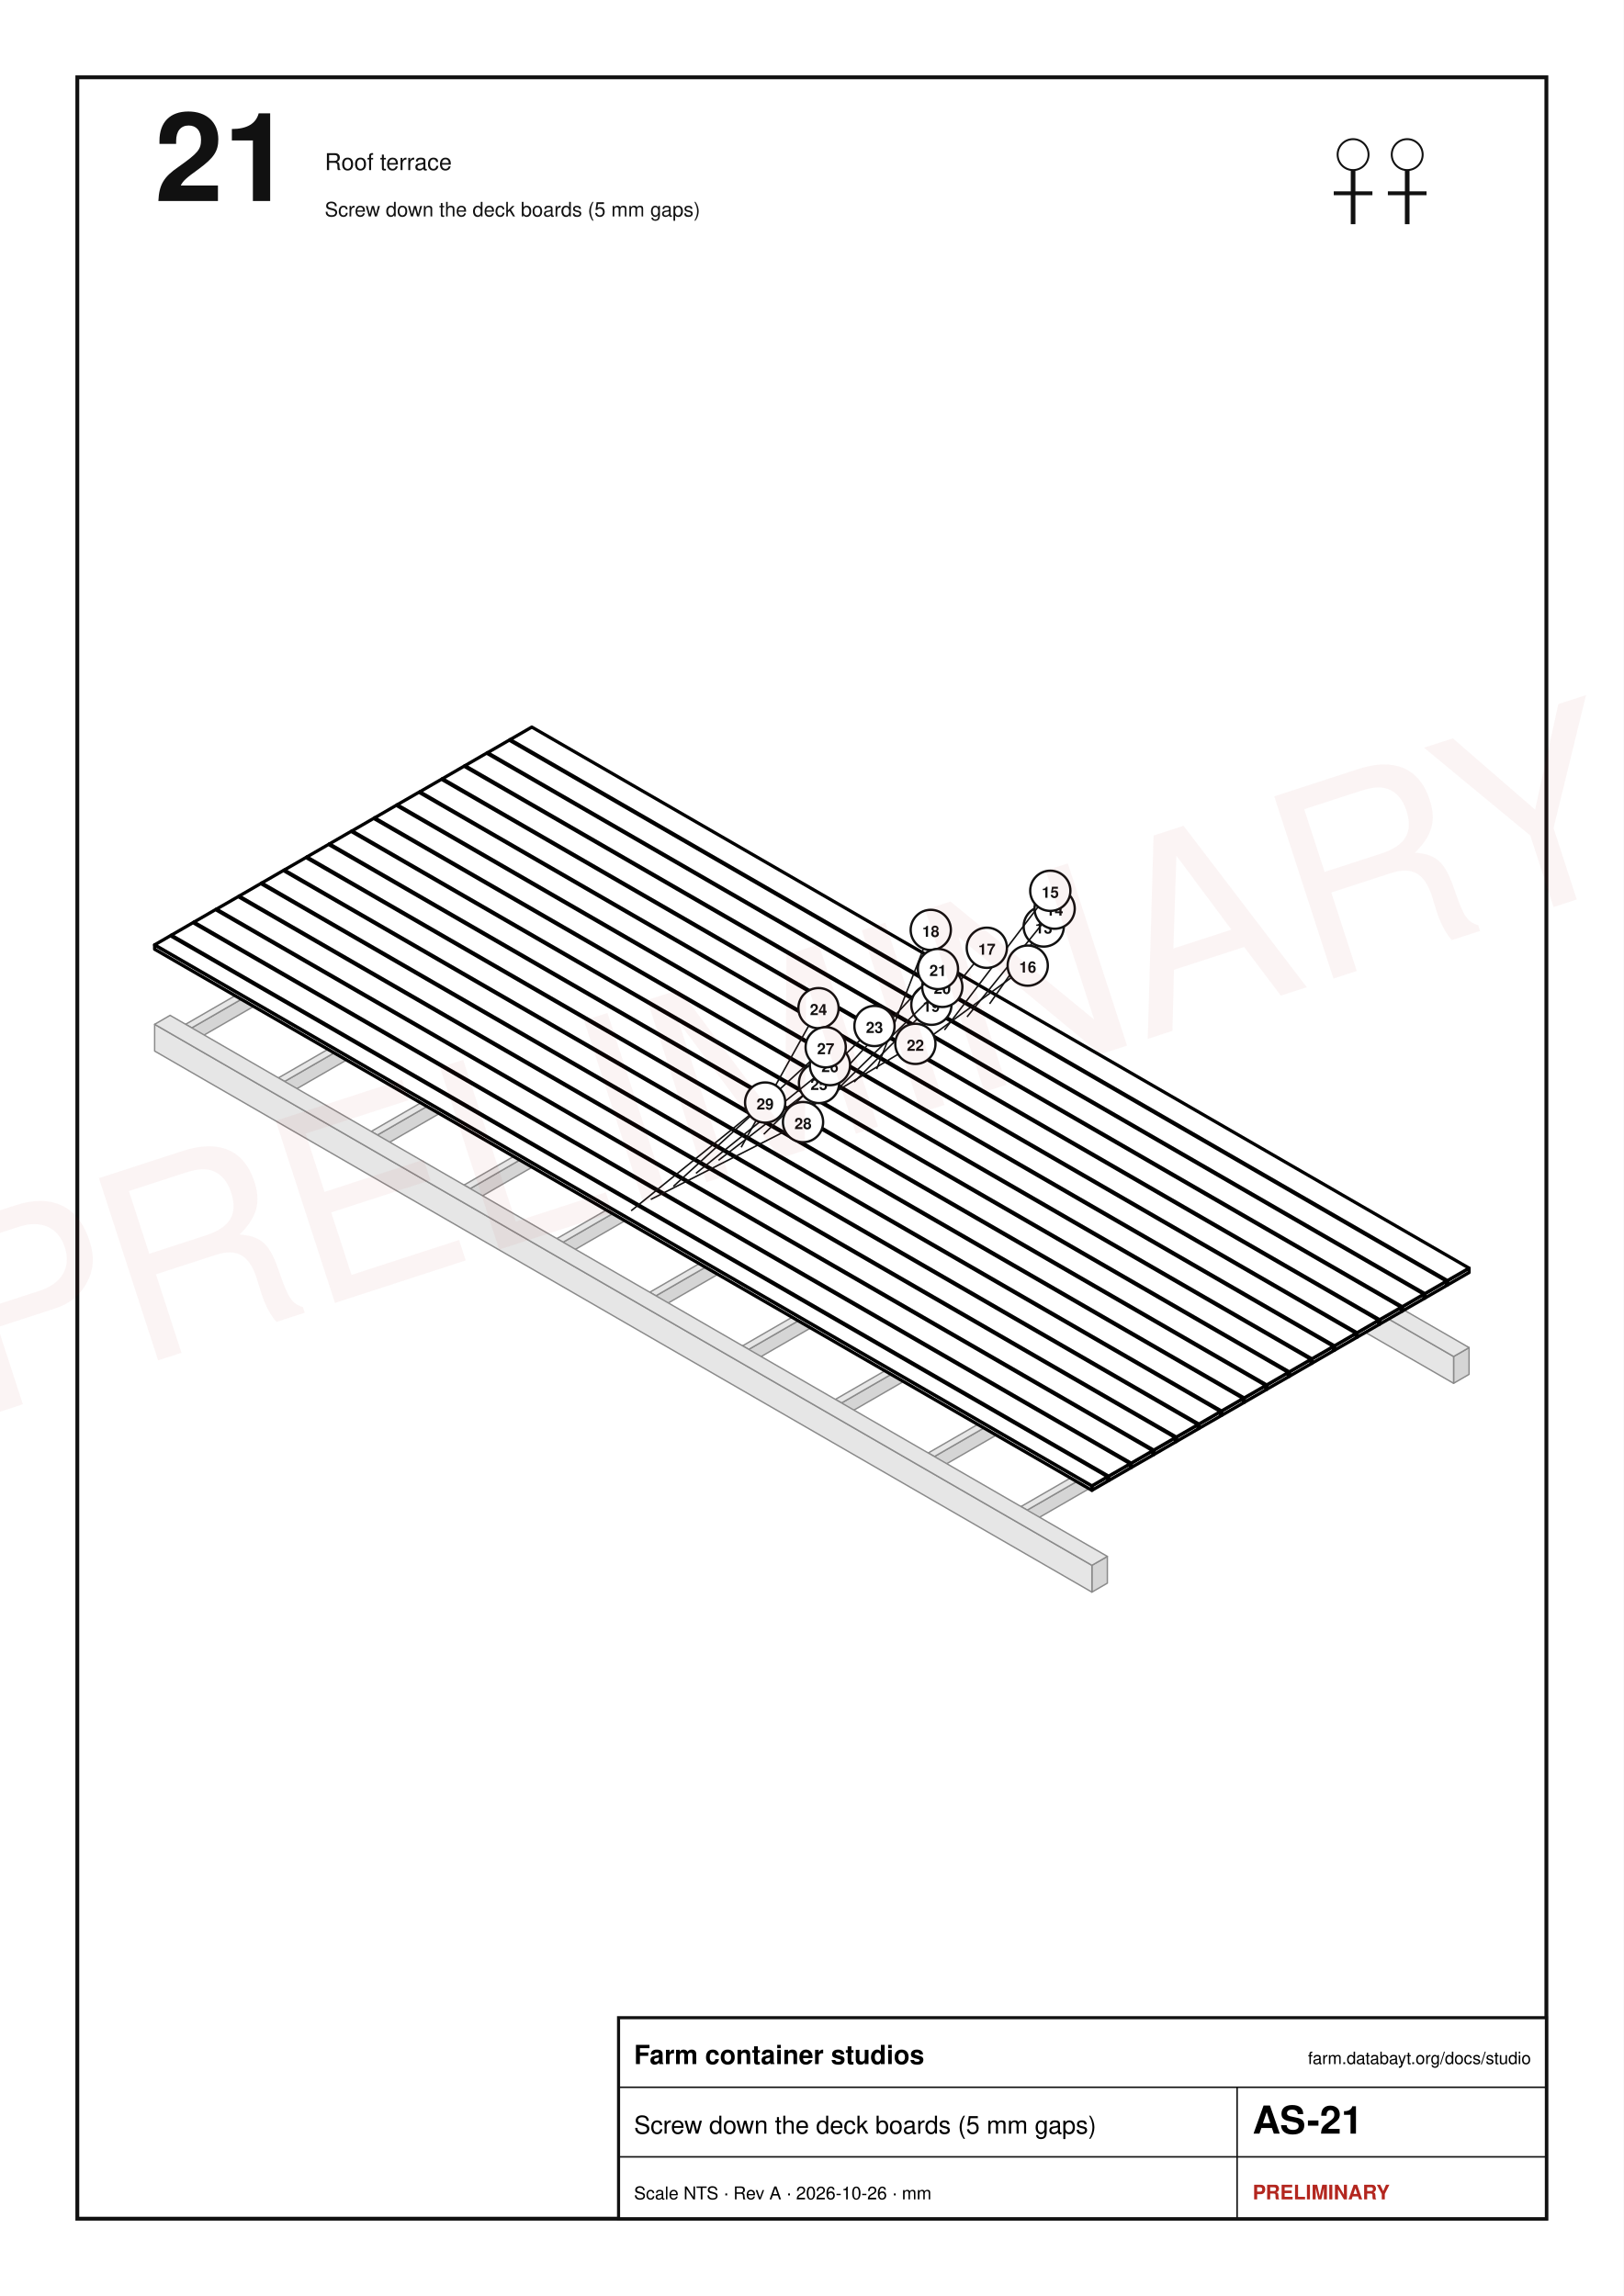
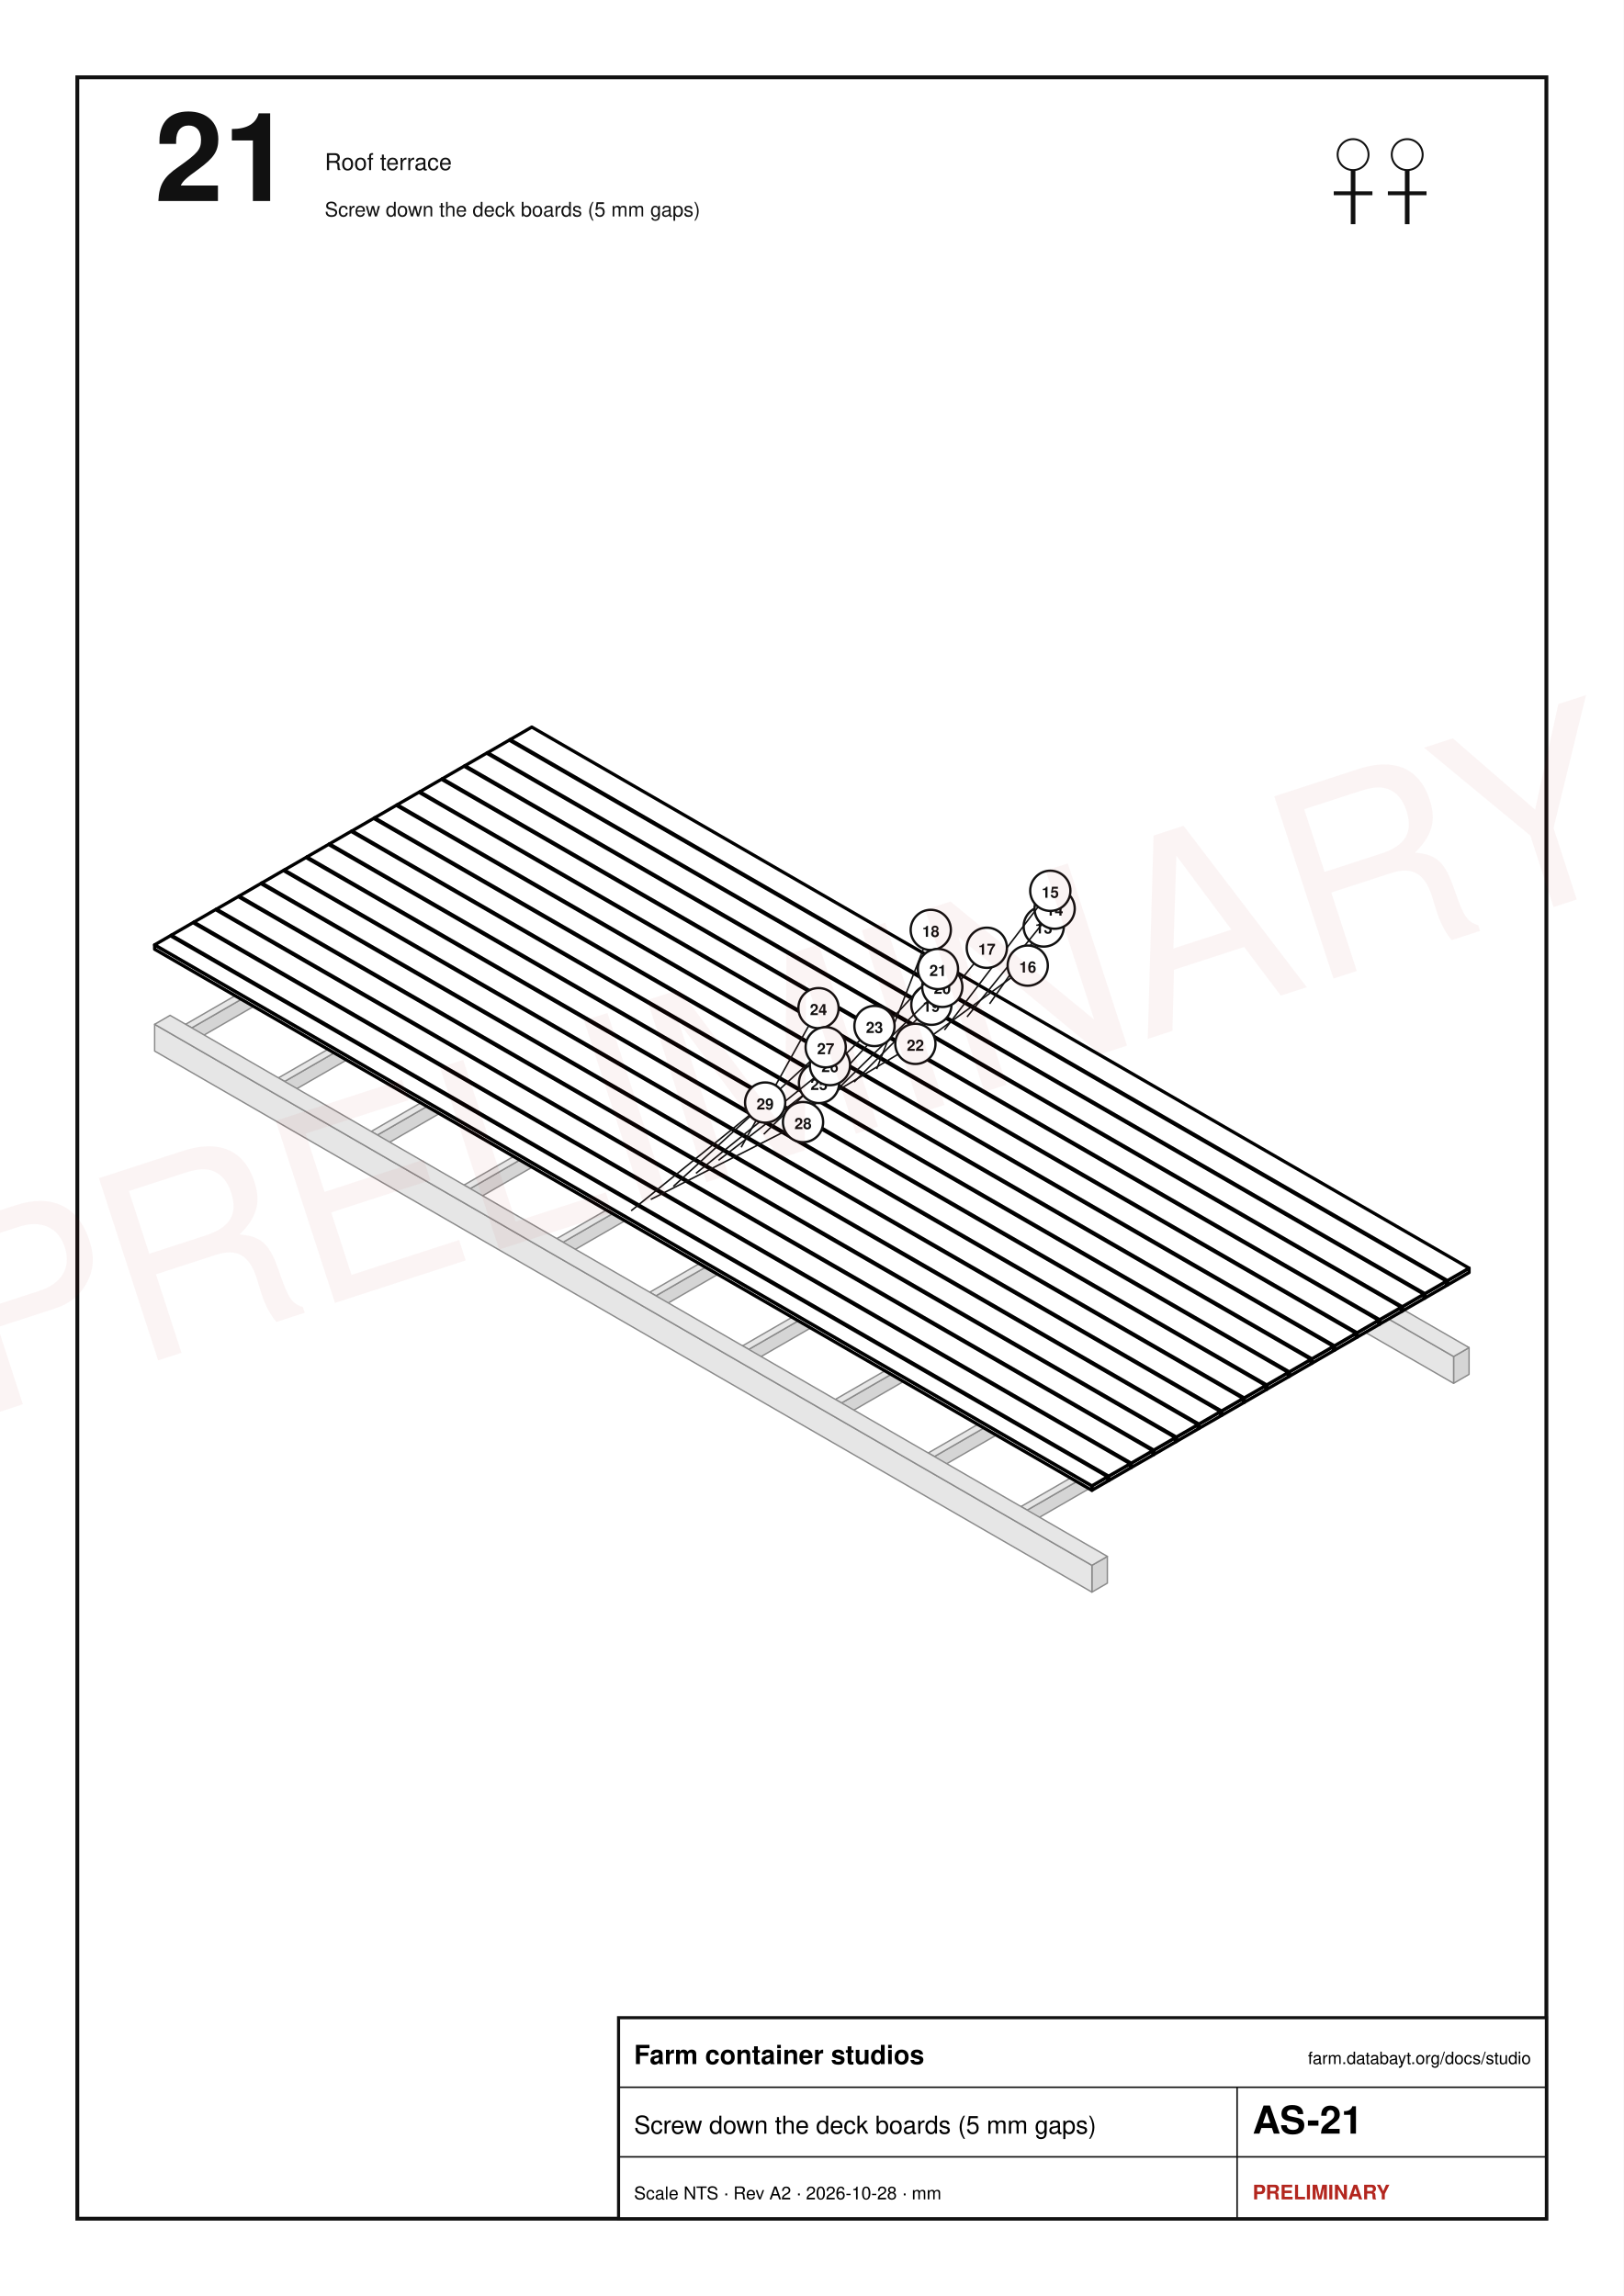
<svg xmlns="http://www.w3.org/2000/svg" width="210mm" height="297mm" viewBox="0 0 210 297" font-family="Helvetica, Arial, sans-serif">
  <rect x="0" y="0" width="210" height="297" fill="#fff" />
  <rect x="10" y="10" width="190" height="277" fill="none" stroke="#111" stroke-width="0.5" />
  <text x="20" y="26" font-size="16" text-anchor="start" font-weight="bold" fill="#111">21</text>
  <text x="42" y="22" font-size="3" text-anchor="start" font-weight="normal" fill="#111">Roof terrace</text>
  <text x="42" y="28" font-size="2.6" text-anchor="start" font-weight="normal" fill="#111">Screw down the deck boards (5 mm gaps)</text>
  <circle cx="175" cy="20" r="2" fill="none" stroke="#111" stroke-width="0.25" />
  <line x1="175" y1="22" x2="175" y2="29" stroke="#111" stroke-width="0.6" />
  <line x1="172.5" y1="25" x2="177.5" y2="25" stroke="#111" stroke-width="0.5" />
  <circle cx="182" cy="20" r="2" fill="none" stroke="#111" stroke-width="0.25" />
  <line x1="182" y1="22" x2="182" y2="29" stroke="#111" stroke-width="0.6" />
  <line x1="179.5" y1="25" x2="184.5" y2="25" stroke="#111" stroke-width="0.5" />
  <polygon points="190,177.78 188,178.94 188,175.47 190,174.32" fill="#d5d5d5" stroke="#8a8a8a" stroke-width="0.18" stroke-linejoin="round" />
  <polygon points="66.78,108.95 188,178.94 188,175.47 66.78,105.49" fill="#e6e6e6" stroke="#8a8a8a" stroke-width="0.18" stroke-linejoin="round" />
  <polygon points="68.78,104.33 190,174.32 188,175.47 66.78,105.49" fill="#e6e6e6" stroke="#8a8a8a" stroke-width="0.18" stroke-linejoin="round" />
  <polygon points="69.58,108.95 24.8,134.81 24.8,132.96 69.58,107.11" fill="#d5d5d5" stroke="#8a8a8a" stroke-width="0.18" stroke-linejoin="round" />
  <polygon points="24,134.35 24.8,134.81 24.8,132.96 24,132.5" fill="#e6e6e6" stroke="#8a8a8a" stroke-width="0.18" stroke-linejoin="round" />
  <polygon points="68.78,106.64 69.58,107.11 24.8,132.96 24,132.5" fill="#e6e6e6" stroke="#8a8a8a" stroke-width="0.18" stroke-linejoin="round" />
  <polygon points="81.59,115.89 36.81,141.74 36.81,139.89 81.59,114.04" fill="#d5d5d5" stroke="#8a8a8a" stroke-width="0.18" stroke-linejoin="round" />
  <polygon points="36.01,141.28 36.81,141.74 36.81,139.89 36.01,139.43" fill="#e6e6e6" stroke="#8a8a8a" stroke-width="0.18" stroke-linejoin="round" />
  <polygon points="80.79,113.58 81.59,114.04 36.81,139.89 36.01,139.43" fill="#e6e6e6" stroke="#8a8a8a" stroke-width="0.18" stroke-linejoin="round" />
  <polygon points="93.59,122.82 48.81,148.67 48.81,146.82 93.59,120.97" fill="#d5d5d5" stroke="#8a8a8a" stroke-width="0.18" stroke-linejoin="round" />
  <polygon points="48.01,148.21 48.81,148.67 48.81,146.82 48.01,146.36" fill="#e6e6e6" stroke="#8a8a8a" stroke-width="0.18" stroke-linejoin="round" />
  <polygon points="92.79,120.51 93.59,120.97 48.81,146.82 48.01,146.36" fill="#e6e6e6" stroke="#8a8a8a" stroke-width="0.18" stroke-linejoin="round" />
  <polygon points="105.6,129.75 60.82,155.6 60.82,153.75 105.6,127.9" fill="#d5d5d5" stroke="#8a8a8a" stroke-width="0.18" stroke-linejoin="round" />
  <polygon points="60.02,155.14 60.82,155.6 60.82,153.75 60.02,153.29" fill="#e6e6e6" stroke="#8a8a8a" stroke-width="0.18" stroke-linejoin="round" />
  <polygon points="104.8,127.44 105.6,127.9 60.82,153.75 60.02,153.29" fill="#e6e6e6" stroke="#8a8a8a" stroke-width="0.18" stroke-linejoin="round" />
  <polygon points="117.61,136.68 72.82,162.53 72.82,160.69 117.61,134.83" fill="#d5d5d5" stroke="#8a8a8a" stroke-width="0.18" stroke-linejoin="round" />
  <polygon points="72.02,162.07 72.82,162.53 72.82,160.69 72.02,160.22" fill="#e6e6e6" stroke="#8a8a8a" stroke-width="0.18" stroke-linejoin="round" />
  <polygon points="116.81,134.37 117.61,134.83 72.82,160.69 72.02,160.22" fill="#e6e6e6" stroke="#8a8a8a" stroke-width="0.18" stroke-linejoin="round" />
  <polygon points="129.61,143.61 84.83,169.47 84.83,167.62 129.61,141.76" fill="#d5d5d5" stroke="#8a8a8a" stroke-width="0.18" stroke-linejoin="round" />
  <polygon points="84.03,169 84.83,169.47 84.83,167.62 84.03,167.16" fill="#e6e6e6" stroke="#8a8a8a" stroke-width="0.18" stroke-linejoin="round" />
  <polygon points="128.81,141.3 129.61,141.76 84.83,167.62 84.03,167.16" fill="#e6e6e6" stroke="#8a8a8a" stroke-width="0.18" stroke-linejoin="round" />
  <polygon points="141.62,150.54 96.84,176.4 96.84,174.55 141.62,148.69" fill="#d5d5d5" stroke="#8a8a8a" stroke-width="0.18" stroke-linejoin="round" />
  <polygon points="96.04,175.94 96.84,176.4 96.84,174.55 96.04,174.09" fill="#e6e6e6" stroke="#8a8a8a" stroke-width="0.18" stroke-linejoin="round" />
  <polygon points="140.82,148.23 141.62,148.69 96.84,174.55 96.04,174.09" fill="#e6e6e6" stroke="#8a8a8a" stroke-width="0.18" stroke-linejoin="round" />
  <polygon points="153.62,157.47 108.84,183.33 108.84,181.48 153.62,155.63" fill="#d5d5d5" stroke="#8a8a8a" stroke-width="0.18" stroke-linejoin="round" />
  <polygon points="108.04,182.87 108.84,183.33 108.84,181.48 108.04,181.02" fill="#e6e6e6" stroke="#8a8a8a" stroke-width="0.18" stroke-linejoin="round" />
  <polygon points="152.82,155.16 153.62,155.63 108.84,181.48 108.04,181.02" fill="#e6e6e6" stroke="#8a8a8a" stroke-width="0.18" stroke-linejoin="round" />
  <polygon points="165.63,164.41 120.85,190.26 120.85,188.41 165.63,162.56" fill="#d5d5d5" stroke="#8a8a8a" stroke-width="0.18" stroke-linejoin="round" />
  <polygon points="120.05,189.8 120.85,190.26 120.85,188.41 120.05,187.95" fill="#e6e6e6" stroke="#8a8a8a" stroke-width="0.18" stroke-linejoin="round" />
  <polygon points="164.83,162.1 165.63,162.56 120.85,188.41 120.05,187.95" fill="#e6e6e6" stroke="#8a8a8a" stroke-width="0.18" stroke-linejoin="round" />
  <polygon points="190,164.61 187.2,166.23 187.2,165.65 190,164.04" fill="#ededed" stroke="#000" stroke-width="0.42" stroke-linejoin="round" />
  <polygon points="65.98,96.25 187.2,166.23 187.2,165.65 65.98,95.67" fill="#ffffff" stroke="#000" stroke-width="0.42" stroke-linejoin="round" />
  <polygon points="68.78,94.05 190,164.04 187.2,165.65 65.98,95.67" fill="#ffffff" stroke="#000" stroke-width="0.42" stroke-linejoin="round" />
  <polygon points="187.08,166.3 184.28,167.92 184.28,167.34 187.08,165.72" fill="#ededed" stroke="#000" stroke-width="0.42" stroke-linejoin="round" />
  <polygon points="63.06,97.93 184.28,167.92 184.28,167.34 63.06,97.36" fill="#ffffff" stroke="#000" stroke-width="0.42" stroke-linejoin="round" />
  <polygon points="65.86,95.74 187.08,165.72 184.28,167.34 63.06,97.36" fill="#ffffff" stroke="#000" stroke-width="0.42" stroke-linejoin="round" />
  <polygon points="177.63,171.34 132.85,197.19 132.85,195.34 177.63,169.49" fill="#d5d5d5" stroke="#8a8a8a" stroke-width="0.18" stroke-linejoin="round" />
  <polygon points="132.05,196.73 132.85,197.19 132.85,195.34 132.05,194.88" fill="#e6e6e6" stroke="#8a8a8a" stroke-width="0.18" stroke-linejoin="round" />
  <polygon points="176.83,169.03 177.63,169.49 132.85,195.34 132.05,194.88" fill="#e6e6e6" stroke="#8a8a8a" stroke-width="0.18" stroke-linejoin="round" />
  <polygon points="184.16,167.99 181.36,169.6 181.36,169.03 184.16,167.41" fill="#ededed" stroke="#000" stroke-width="0.42" stroke-linejoin="round" />
  <polygon points="60.14,99.62 181.36,169.6 181.36,169.03 60.14,99.04" fill="#ffffff" stroke="#000" stroke-width="0.42" stroke-linejoin="round" />
  <polygon points="62.94,97.42 184.16,167.41 181.36,169.03 60.14,99.04" fill="#ffffff" stroke="#000" stroke-width="0.42" stroke-linejoin="round" />
  <polygon points="181.24,169.67 178.43,171.29 178.43,170.71 181.24,169.1" fill="#ededed" stroke="#000" stroke-width="0.42" stroke-linejoin="round" />
  <polygon points="57.22,101.31 178.43,171.29 178.43,170.71 57.22,100.73" fill="#ffffff" stroke="#000" stroke-width="0.42" stroke-linejoin="round" />
  <polygon points="60.02,99.11 181.24,169.1 178.43,170.71 57.22,100.73" fill="#ffffff" stroke="#000" stroke-width="0.42" stroke-linejoin="round" />
  <polygon points="178.31,171.36 175.51,172.98 175.51,172.4 178.31,170.78" fill="#ededed" stroke="#000" stroke-width="0.42" stroke-linejoin="round" />
  <polygon points="54.3,102.99 175.51,172.98 175.51,172.4 54.3,102.42" fill="#ffffff" stroke="#000" stroke-width="0.42" stroke-linejoin="round" />
  <polygon points="57.1,100.8 178.31,170.78 175.51,172.4 54.3,102.42" fill="#ffffff" stroke="#000" stroke-width="0.42" stroke-linejoin="round" />
  <polygon points="175.39,173.05 172.59,174.66 172.59,174.09 175.39,172.47" fill="#ededed" stroke="#000" stroke-width="0.42" stroke-linejoin="round" />
  <polygon points="51.37,104.68 172.59,174.66 172.59,174.09 51.37,104.1" fill="#ffffff" stroke="#000" stroke-width="0.42" stroke-linejoin="round" />
  <polygon points="54.18,102.48 175.39,172.47 172.59,174.09 51.37,104.1" fill="#ffffff" stroke="#000" stroke-width="0.42" stroke-linejoin="round" />
  <polygon points="172.47,174.73 169.67,176.35 169.67,175.77 172.47,174.16" fill="#ededed" stroke="#000" stroke-width="0.42" stroke-linejoin="round" />
  <polygon points="48.45,106.37 169.67,176.35 169.67,175.77 48.45,105.79" fill="#ffffff" stroke="#000" stroke-width="0.42" stroke-linejoin="round" />
  <polygon points="51.25,104.17 172.47,174.16 169.67,175.77 48.45,105.79" fill="#ffffff" stroke="#000" stroke-width="0.42" stroke-linejoin="round" />
  <polygon points="169.55,176.42 166.75,178.04 166.75,177.46 169.55,175.84" fill="#ededed" stroke="#000" stroke-width="0.42" stroke-linejoin="round" />
  <polygon points="45.53,108.05 166.75,178.04 166.75,177.46 45.53,107.48" fill="#ffffff" stroke="#000" stroke-width="0.42" stroke-linejoin="round" />
  <polygon points="48.33,105.86 169.55,175.84 166.75,177.46 45.53,107.48" fill="#ffffff" stroke="#000" stroke-width="0.42" stroke-linejoin="round" />
  <polygon points="166.63,178.11 163.83,179.72 163.83,179.15 166.63,177.53" fill="#ededed" stroke="#000" stroke-width="0.42" stroke-linejoin="round" />
  <polygon points="42.61,109.74 163.83,179.72 163.83,179.15 42.61,109.16" fill="#ffffff" stroke="#000" stroke-width="0.42" stroke-linejoin="round" />
  <polygon points="45.41,107.54 166.63,177.53 163.83,179.15 42.61,109.16" fill="#ffffff" stroke="#000" stroke-width="0.42" stroke-linejoin="round" />
  <polygon points="163.71,179.79 160.91,181.41 160.91,180.83 163.71,179.22" fill="#ededed" stroke="#000" stroke-width="0.42" stroke-linejoin="round" />
  <polygon points="39.69,111.43 160.91,181.41 160.91,180.83 39.69,110.85" fill="#ffffff" stroke="#000" stroke-width="0.42" stroke-linejoin="round" />
  <polygon points="42.49,109.23 163.71,179.22 160.91,180.83 39.69,110.85" fill="#ffffff" stroke="#000" stroke-width="0.42" stroke-linejoin="round" />
  <polygon points="160.79,181.48 157.98,183.1 157.98,182.52 160.79,180.9" fill="#ededed" stroke="#000" stroke-width="0.42" stroke-linejoin="round" />
  <polygon points="36.77,113.11 157.98,183.1 157.98,182.52 36.77,112.54" fill="#ffffff" stroke="#000" stroke-width="0.42" stroke-linejoin="round" />
  <polygon points="39.57,110.92 160.79,180.9 157.98,182.52 36.77,112.54" fill="#ffffff" stroke="#000" stroke-width="0.42" stroke-linejoin="round" />
  <polygon points="157.86,183.17 155.06,184.78 155.06,184.21 157.86,182.59" fill="#ededed" stroke="#000" stroke-width="0.42" stroke-linejoin="round" />
  <polygon points="33.85,114.8 155.06,184.78 155.06,184.21 33.85,114.22" fill="#ffffff" stroke="#000" stroke-width="0.42" stroke-linejoin="round" />
  <polygon points="36.65,112.6 157.86,182.59 155.06,184.21 33.85,114.22" fill="#ffffff" stroke="#000" stroke-width="0.42" stroke-linejoin="round" />
  <polygon points="154.94,184.85 152.14,186.47 152.14,185.89 154.94,184.28" fill="#ededed" stroke="#000" stroke-width="0.42" stroke-linejoin="round" />
  <polygon points="30.93,116.49 152.14,186.47 152.14,185.89 30.93,115.91" fill="#ffffff" stroke="#000" stroke-width="0.42" stroke-linejoin="round" />
  <polygon points="33.73,114.29 154.94,184.28 152.14,185.89 30.93,115.91" fill="#ffffff" stroke="#000" stroke-width="0.42" stroke-linejoin="round" />
  <polygon points="152.02,186.54 149.22,188.16 149.22,187.58 152.02,185.96" fill="#ededed" stroke="#000" stroke-width="0.42" stroke-linejoin="round" />
  <polygon points="28,118.17 149.22,188.16 149.22,187.58 28,117.6" fill="#ffffff" stroke="#000" stroke-width="0.42" stroke-linejoin="round" />
  <polygon points="30.81,115.98 152.02,185.96 149.22,187.58 28,117.6" fill="#ffffff" stroke="#000" stroke-width="0.42" stroke-linejoin="round" />
  <polygon points="149.1,188.23 146.3,189.84 146.3,189.27 149.1,187.65" fill="#ededed" stroke="#000" stroke-width="0.42" stroke-linejoin="round" />
  <polygon points="25.08,119.86 146.3,189.84 146.3,189.27 25.08,119.28" fill="#ffffff" stroke="#000" stroke-width="0.42" stroke-linejoin="round" />
  <polygon points="27.88,117.66 149.1,187.65 146.3,189.27 25.08,119.28" fill="#ffffff" stroke="#000" stroke-width="0.42" stroke-linejoin="round" />
  <polygon points="146.18,189.91 143.38,191.53 143.38,190.95 146.18,189.34" fill="#ededed" stroke="#000" stroke-width="0.42" stroke-linejoin="round" />
  <polygon points="22.16,121.55 143.38,191.53 143.38,190.95 22.16,120.97" fill="#ffffff" stroke="#000" stroke-width="0.42" stroke-linejoin="round" />
  <polygon points="24.96,119.35 146.18,189.34 143.38,190.95 22.16,120.97" fill="#ffffff" stroke="#000" stroke-width="0.42" stroke-linejoin="round" />
  <polygon points="143.22,204.79 141.22,205.95 141.22,202.48 143.22,201.33" fill="#d5d5d5" stroke="#8a8a8a" stroke-width="0.18" stroke-linejoin="round" />
  <polygon points="20,135.96 141.22,205.95 141.22,202.48 20,132.5" fill="#e6e6e6" stroke="#8a8a8a" stroke-width="0.18" stroke-linejoin="round" />
  <polygon points="22,131.34 143.22,201.33 141.22,202.48 20,132.5" fill="#e6e6e6" stroke="#8a8a8a" stroke-width="0.18" stroke-linejoin="round" />
  <polygon points="143.26,191.6 141.22,192.78 141.22,192.2 143.26,191.02" fill="#ededed" stroke="#000" stroke-width="0.42" stroke-linejoin="round" />
  <polygon points="20,122.79 141.22,192.78 141.22,192.2 20,122.22" fill="#ffffff" stroke="#000" stroke-width="0.42" stroke-linejoin="round" />
  <polygon points="22.04,121.04 143.26,191.02 141.22,192.2 20,122.22" fill="#ffffff" stroke="#000" stroke-width="0.42" stroke-linejoin="round" />
  <line x1="127.99" y1="129.85" x2="134.99" y2="119.85" stroke="#111" stroke-width="0.2" />
  <circle cx="134.99" cy="119.85" r="2.6" fill="#fff" stroke="#111" stroke-width="0.3" />
  <text x="134.99" y="120.75" font-size="2" text-anchor="middle" font-weight="bold" fill="#111">13</text>
  <line x1="125.07" y1="131.54" x2="136.4" y2="117.54" stroke="#111" stroke-width="0.2" />
  <circle cx="136.4" cy="117.54" r="2.6" fill="#fff" stroke="#111" stroke-width="0.3" />
  <text x="136.4" y="118.44" font-size="2" text-anchor="middle" font-weight="bold" fill="#111">14</text>
  <line x1="122.15" y1="133.23" x2="135.84" y2="115.23" stroke="#111" stroke-width="0.2" />
  <circle cx="135.84" cy="115.23" r="2.6" fill="#fff" stroke="#111" stroke-width="0.3" />
  <text x="135.84" y="116.13" font-size="2" text-anchor="middle" font-weight="bold" fill="#111">15</text>
  <line x1="119.23" y1="134.91" x2="132.92" y2="124.91" stroke="#111" stroke-width="0.2" />
  <circle cx="132.92" cy="124.91" r="2.6" fill="#fff" stroke="#111" stroke-width="0.3" />
  <text x="132.92" y="125.81" font-size="2" text-anchor="middle" font-weight="bold" fill="#111">16</text>
  <line x1="116.31" y1="136.6" x2="127.63" y2="122.6" stroke="#111" stroke-width="0.2" />
  <circle cx="127.63" cy="122.6" r="2.6" fill="#fff" stroke="#111" stroke-width="0.3" />
  <text x="127.63" y="123.5" font-size="2" text-anchor="middle" font-weight="bold" fill="#111">17</text>
  <line x1="113.38" y1="138.29" x2="120.38" y2="120.29" stroke="#111" stroke-width="0.2" />
  <circle cx="120.38" cy="120.29" r="2.6" fill="#fff" stroke="#111" stroke-width="0.3" />
  <text x="120.38" y="121.19" font-size="2" text-anchor="middle" font-weight="bold" fill="#111">18</text>
  <line x1="110.46" y1="139.97" x2="120.46" y2="129.97" stroke="#111" stroke-width="0.2" />
  <circle cx="120.46" cy="129.97" r="2.6" fill="#fff" stroke="#111" stroke-width="0.3" />
  <text x="120.46" y="130.87" font-size="2" text-anchor="middle" font-weight="bold" fill="#111">19</text>
  <line x1="107.54" y1="141.66" x2="121.87" y2="127.66" stroke="#111" stroke-width="0.2" />
  <circle cx="121.87" cy="127.66" r="2.6" fill="#fff" stroke="#111" stroke-width="0.3" />
  <text x="121.87" y="128.56" font-size="2" text-anchor="middle" font-weight="bold" fill="#111">20</text>
  <line x1="104.62" y1="143.35" x2="121.31" y2="125.35" stroke="#111" stroke-width="0.2" />
  <circle cx="121.31" cy="125.35" r="2.6" fill="#fff" stroke="#111" stroke-width="0.3" />
  <text x="121.31" y="126.25" font-size="2" text-anchor="middle" font-weight="bold" fill="#111">21</text>
  <line x1="101.7" y1="145.03" x2="118.39" y2="135.03" stroke="#111" stroke-width="0.2" />
  <circle cx="118.39" cy="135.03" r="2.6" fill="#fff" stroke="#111" stroke-width="0.3" />
  <text x="118.39" y="135.93" font-size="2" text-anchor="middle" font-weight="bold" fill="#111">22</text>
  <line x1="98.78" y1="146.72" x2="113.1" y2="132.72" stroke="#111" stroke-width="0.2" />
  <circle cx="113.1" cy="132.72" r="2.6" fill="#fff" stroke="#111" stroke-width="0.3" />
  <text x="113.1" y="133.62" font-size="2" text-anchor="middle" font-weight="bold" fill="#111">23</text>
  <line x1="95.86" y1="148.41" x2="105.86" y2="130.41" stroke="#111" stroke-width="0.2" />
  <circle cx="105.86" cy="130.41" r="2.6" fill="#fff" stroke="#111" stroke-width="0.3" />
  <text x="105.86" y="131.31" font-size="2" text-anchor="middle" font-weight="bold" fill="#111">24</text>
  <line x1="92.93" y1="150.09" x2="105.93" y2="140.09" stroke="#111" stroke-width="0.2" />
  <circle cx="105.93" cy="140.09" r="2.6" fill="#fff" stroke="#111" stroke-width="0.3" />
  <text x="105.93" y="140.99" font-size="2" text-anchor="middle" font-weight="bold" fill="#111">25</text>
  <line x1="90.01" y1="151.78" x2="107.34" y2="137.78" stroke="#111" stroke-width="0.2" />
  <circle cx="107.34" cy="137.78" r="2.6" fill="#fff" stroke="#111" stroke-width="0.3" />
  <text x="107.34" y="138.68" font-size="2" text-anchor="middle" font-weight="bold" fill="#111">26</text>
  <line x1="87.09" y1="153.47" x2="106.79" y2="135.47" stroke="#111" stroke-width="0.2" />
  <circle cx="106.79" cy="135.47" r="2.6" fill="#fff" stroke="#111" stroke-width="0.3" />
  <text x="106.79" y="136.37" font-size="2" text-anchor="middle" font-weight="bold" fill="#111">27</text>
  <line x1="84.17" y1="155.15" x2="103.86" y2="145.15" stroke="#111" stroke-width="0.2" />
  <circle cx="103.86" cy="145.15" r="2.6" fill="#fff" stroke="#111" stroke-width="0.3" />
  <text x="103.86" y="146.05" font-size="2" text-anchor="middle" font-weight="bold" fill="#111">28</text>
  <line x1="81.63" y1="156.62" x2="98.96" y2="142.62" stroke="#111" stroke-width="0.2" />
  <circle cx="98.96" cy="142.62" r="2.6" fill="#fff" stroke="#111" stroke-width="0.3" />
  <text x="98.96" y="143.52" font-size="2" text-anchor="middle" font-weight="bold" fill="#111">29</text>
  <rect x="80" y="261" width="120" height="26" fill="#fff" stroke="#111" stroke-width="0.4" />
  <line x1="80" y1="270" x2="200" y2="270" stroke="#111" stroke-width="0.2" />
  <line x1="80" y1="279" x2="200" y2="279" stroke="#111" stroke-width="0.2" />
  <line x1="160" y1="270" x2="160" y2="287" stroke="#111" stroke-width="0.2" />
  <text x="82" y="267" font-size="3.4" font-weight="bold">Farm container studios</text>
  <text x="198" y="267" font-size="2.2" text-anchor="end">farm.databayt.org/docs/studio</text>
  <text x="82" y="276" font-size="3.2">Screw down the deck boards (5 mm gaps)</text>
  <text x="162" y="276" font-size="5" font-weight="bold">AS-21</text>
-   <text x="82" y="284.5" font-size="2.3">Scale NTS · Rev A · 2026-10-26 · mm</text>
+   <text x="82" y="284.5" font-size="2.3">Scale NTS · Rev A2 · 2026-10-28 · mm</text>
  <text x="162" y="284.5" font-size="2.6" font-weight="bold" fill="#b3261e">PRELIMINARY</text>
  <text x="105.0" y="148.5" font-size="34" fill="#b3261e" fill-opacity="0.05" text-anchor="middle" transform="rotate(-18 105.0 148.5)">PRELIMINARY</text>
</svg>
